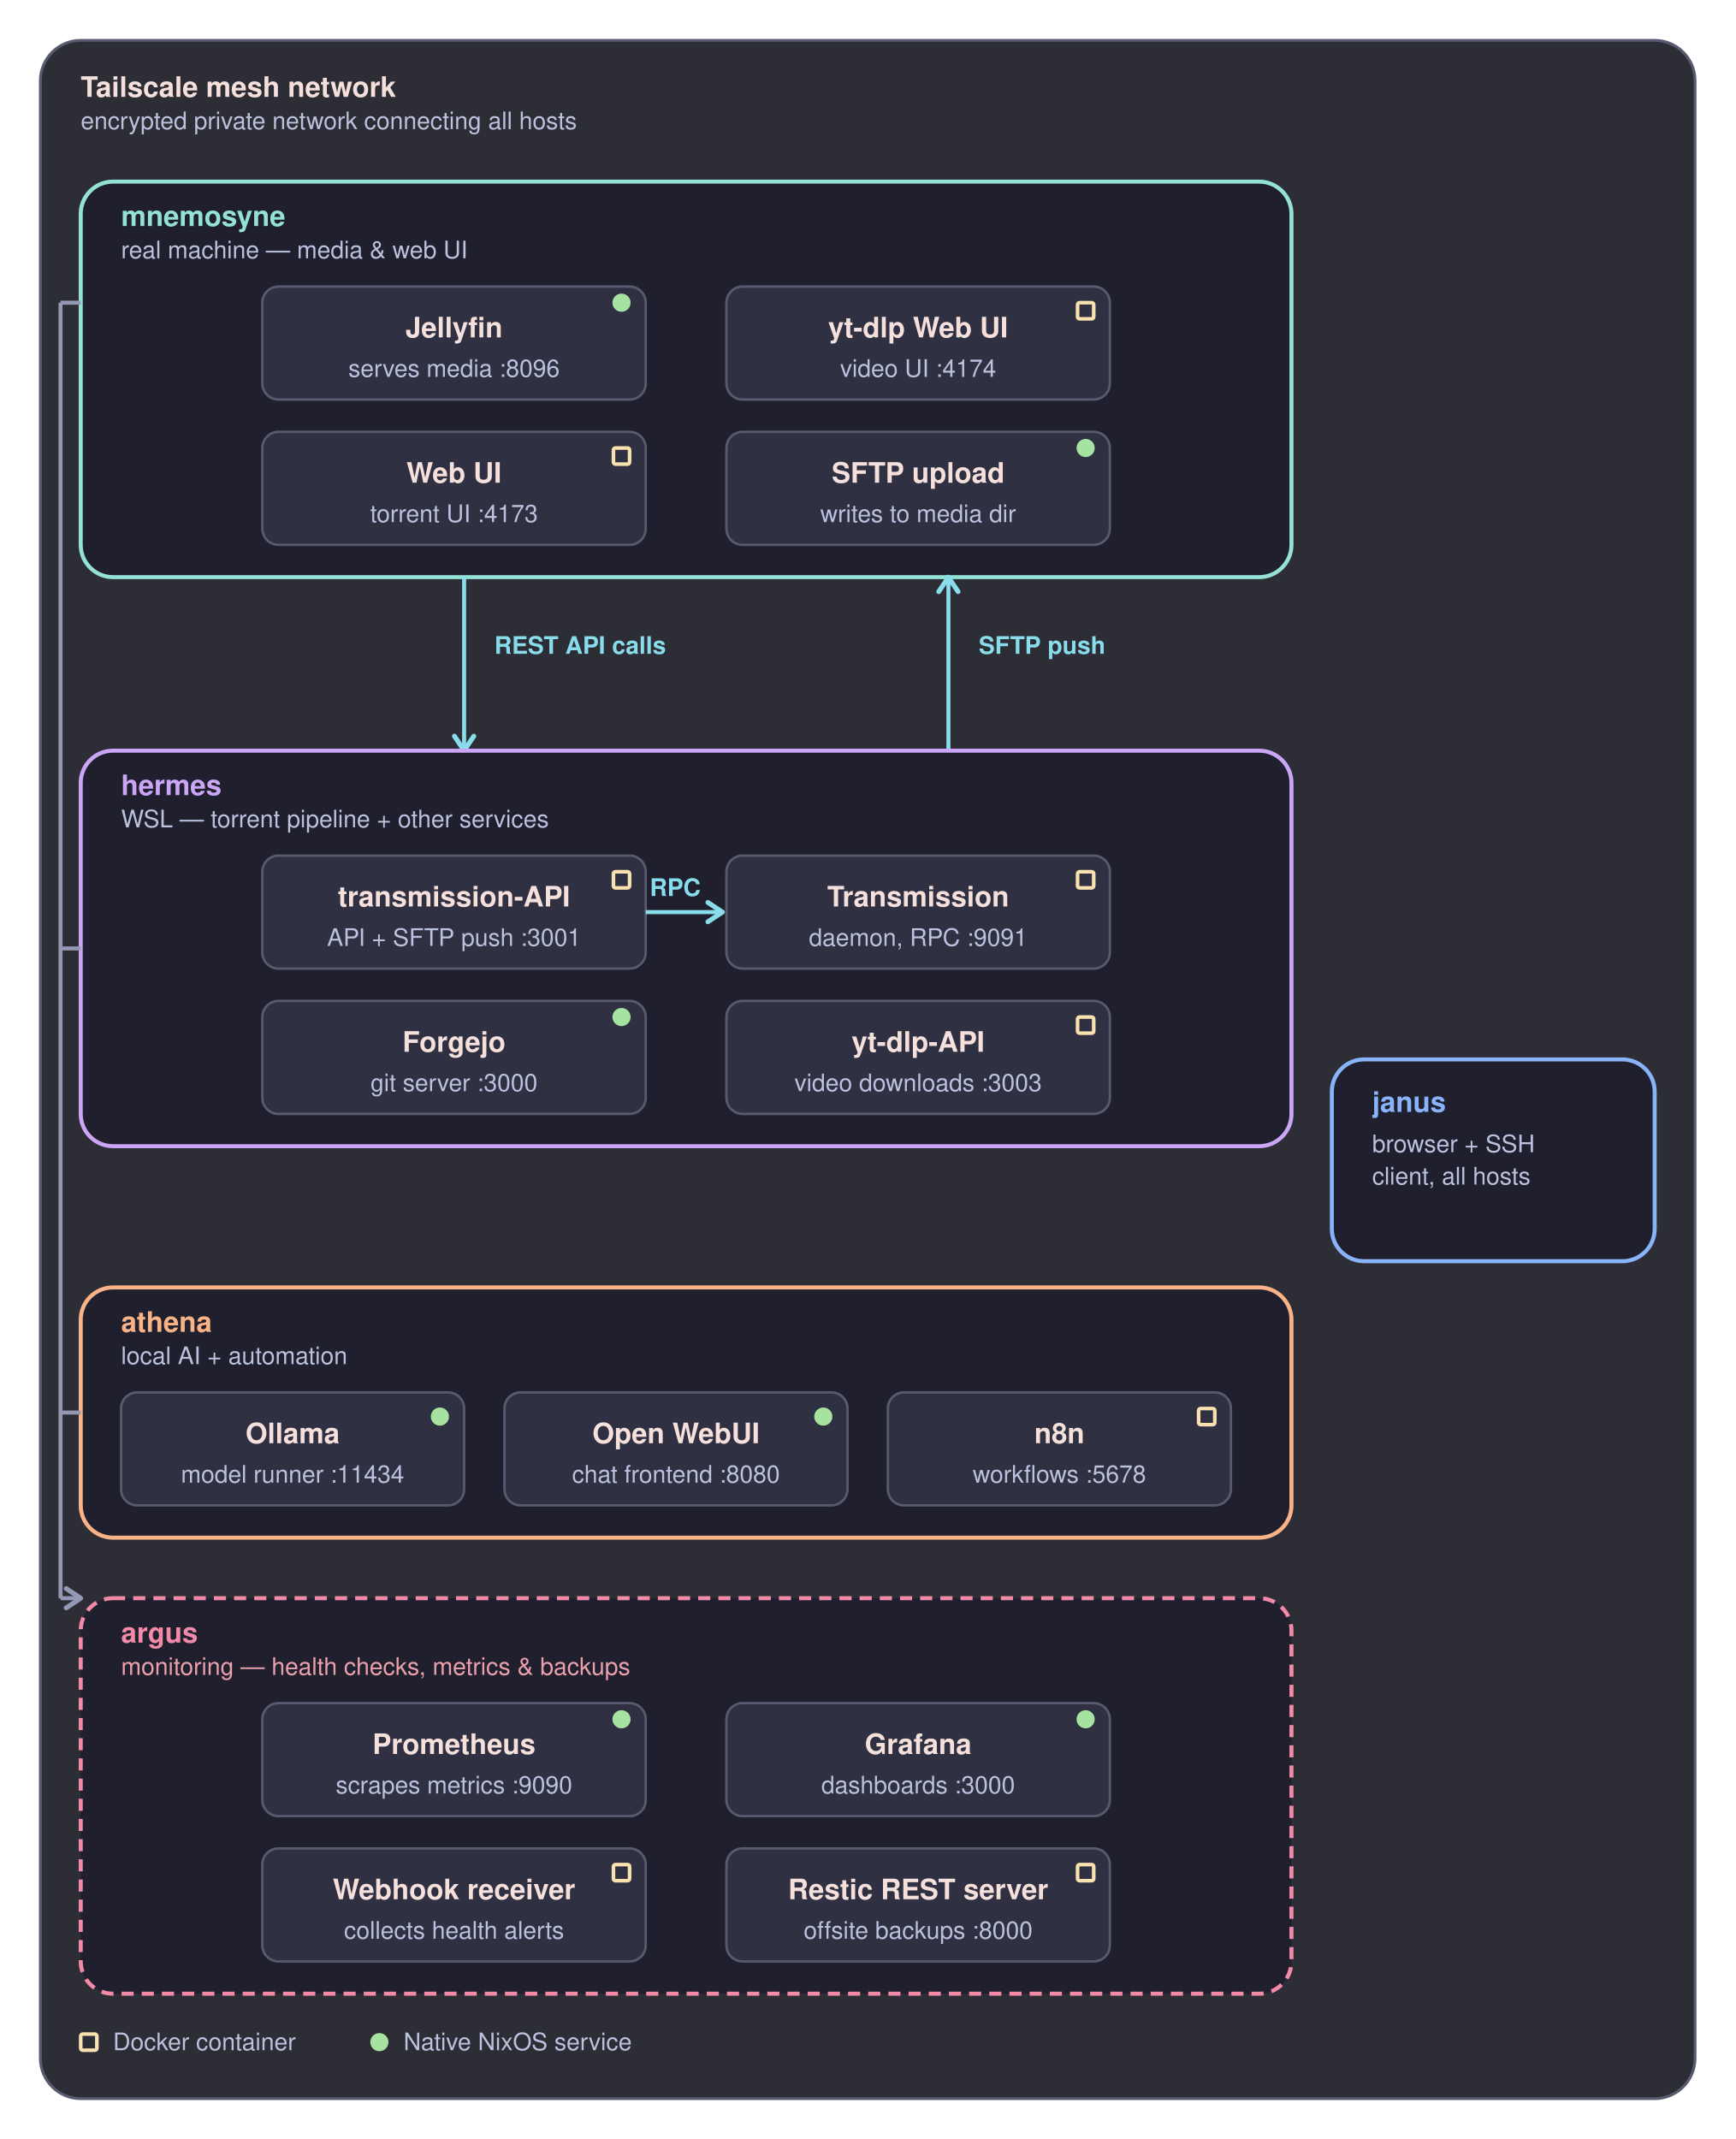
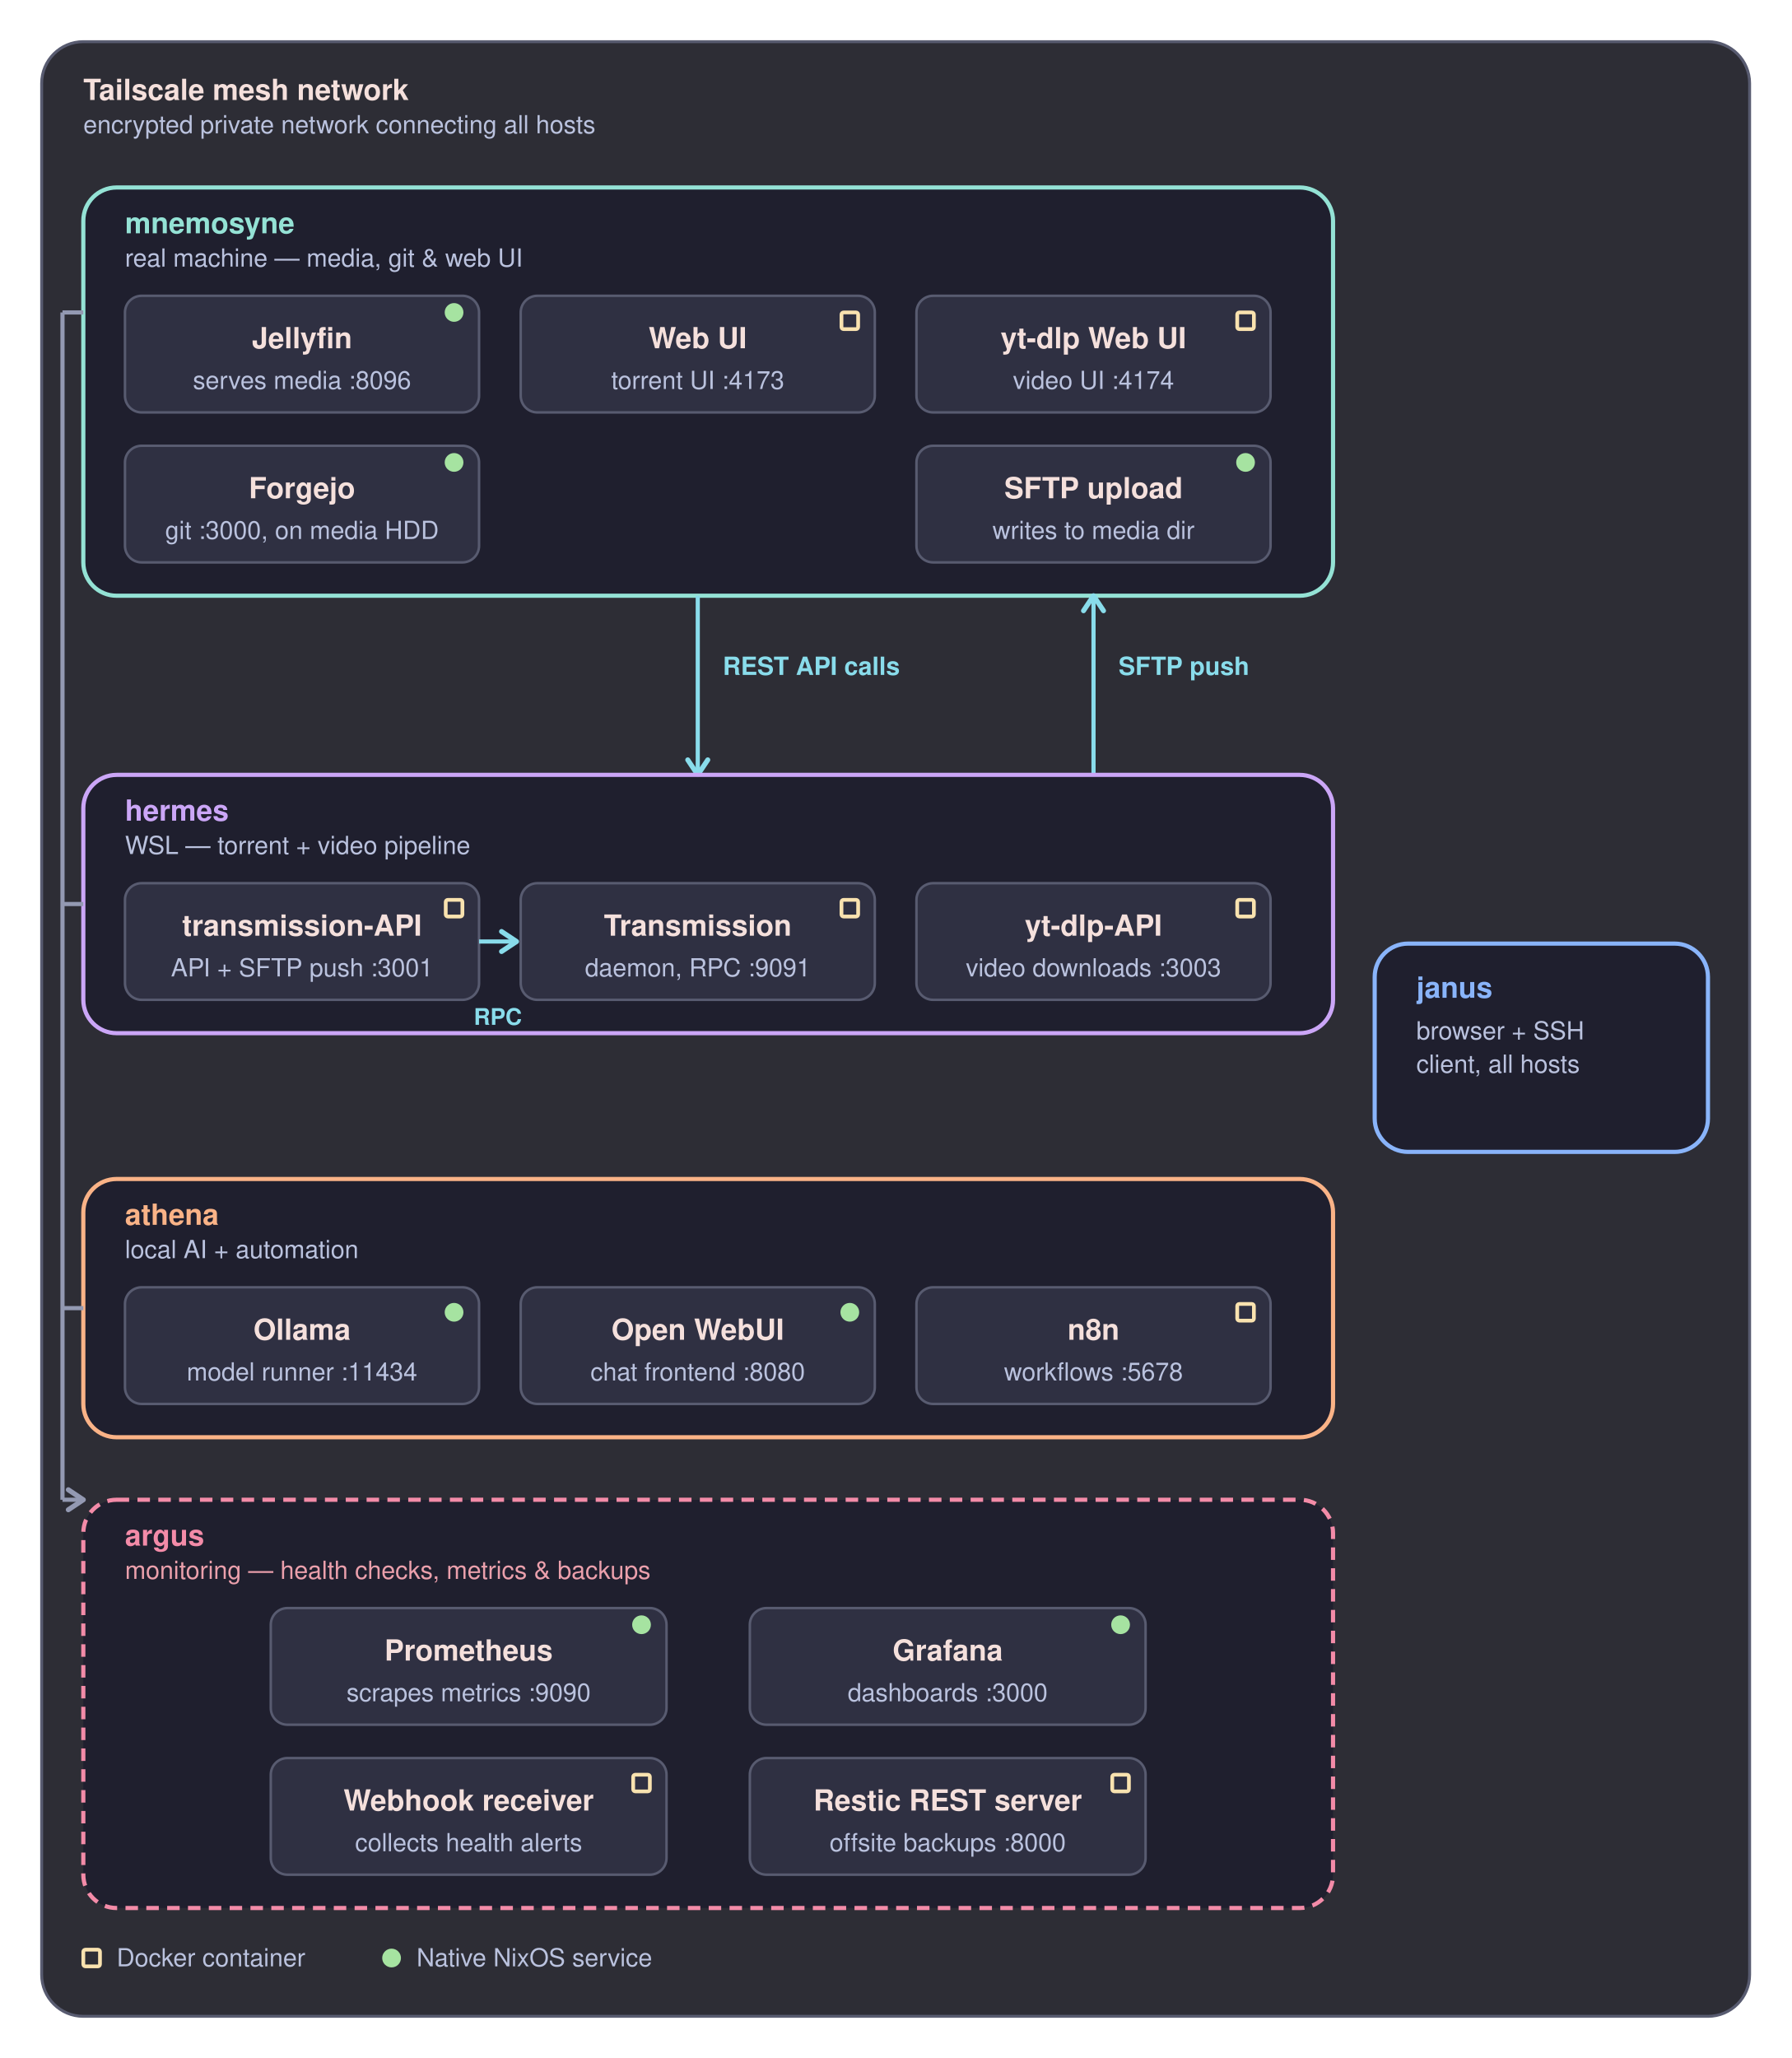
- <svg xmlns="http://www.w3.org/2000/svg" width="860" height="1060" viewBox="0 0 860 1060" font-family="-apple-system, BlinkMacSystemFont, 'Segoe UI', Helvetica, Arial, sans-serif">
+ <svg xmlns="http://www.w3.org/2000/svg" width="860" height="988" viewBox="0 0 860 988" font-family="-apple-system, BlinkMacSystemFont, 'Segoe UI', Helvetica, Arial, sans-serif">
  <defs>
    <marker id="arrow" viewBox="0 0 10 10" refX="8" refY="5" markerWidth="6" markerHeight="6" orient="auto-start-reverse">
      <path d="M2 1L8 5L2 9" fill="none" stroke="#89dceb" stroke-width="2" stroke-linecap="round" stroke-linejoin="round" />
    </marker>
    <marker id="arrow-gray" viewBox="0 0 10 10" refX="8" refY="5" markerWidth="6" markerHeight="6" orient="auto-start-reverse">
      <path d="M2 1L8 5L2 9" fill="none" stroke="#9399b2" stroke-width="2" stroke-linecap="round" stroke-linejoin="round" />
    </marker>
  </defs>
-   <rect x="20" y="20" width="820" height="1020" rx="20" fill="#11111b" fill-opacity="0.88" stroke="#585b70" stroke-width="1.4" />
+   <rect x="20" y="20" width="820" height="948" rx="20" fill="#11111b" fill-opacity="0.88" stroke="#585b70" stroke-width="1.4" />
  <text x="40" y="48" font-size="14" font-weight="700" fill="#f5e0dc">Tailscale mesh network</text>
  <text x="40" y="64" font-size="12" fill="#bac2de">encrypted private network connecting all hosts</text>
  <rect x="40" y="90" width="600" height="196" rx="16" fill="#1e1e2e" fill-opacity="0.92" stroke="#94e2d5" stroke-width="2" />
  <text x="60" y="112" font-size="14" font-weight="700" fill="#94e2d5">mnemosyne</text>
-   <text x="60" y="128" font-size="12" fill="#bac2de">real machine — media &amp; web UI</text>
-   <rect x="130" y="142" width="190" height="56" rx="8" fill="#313244" fill-opacity="0.95" stroke="#585b70" stroke-width="1.2" />
-   <circle cx="308" cy="150" r="4.5" fill="#a6e3a1" />
-   <text x="225" y="164" text-anchor="middle" dominant-baseline="central" font-size="14" font-weight="700" fill="#f5e0dc">Jellyfin</text>
-   <text x="225" y="184" text-anchor="middle" dominant-baseline="central" font-size="12" fill="#bac2de">serves media :8096</text>
-   <rect x="360" y="142" width="190" height="56" rx="8" fill="#313244" fill-opacity="0.95" stroke="#585b70" stroke-width="1.2" />
-   <rect x="534" y="150" width="8" height="8" rx="1" fill="none" stroke="#f9e2af" stroke-width="1.8" />
-   <text x="455" y="164" text-anchor="middle" dominant-baseline="central" font-size="14" font-weight="700" fill="#f5e0dc">yt-dlp Web UI</text>
-   <text x="455" y="184" text-anchor="middle" dominant-baseline="central" font-size="12" fill="#bac2de">video UI :4174</text>
-   <rect x="130" y="214" width="190" height="56" rx="8" fill="#313244" fill-opacity="0.95" stroke="#585b70" stroke-width="1.2" />
-   <rect x="304" y="222" width="8" height="8" rx="1" fill="none" stroke="#f9e2af" stroke-width="1.8" />
-   <text x="225" y="236" text-anchor="middle" dominant-baseline="central" font-size="14" font-weight="700" fill="#f5e0dc">Web UI</text>
-   <text x="225" y="256" text-anchor="middle" dominant-baseline="central" font-size="12" fill="#bac2de">torrent UI :4173</text>
-   <rect x="360" y="214" width="190" height="56" rx="8" fill="#313244" fill-opacity="0.95" stroke="#585b70" stroke-width="1.2" />
-   <circle cx="538" cy="222" r="4.5" fill="#a6e3a1" />
-   <text x="455" y="236" text-anchor="middle" dominant-baseline="central" font-size="14" font-weight="700" fill="#f5e0dc">SFTP upload</text>
-   <text x="455" y="256" text-anchor="middle" dominant-baseline="central" font-size="12" fill="#bac2de">writes to media dir</text>
-   <line x1="230" y1="286" x2="230" y2="372" stroke="#89dceb" stroke-width="2" marker-end="url(#arrow)" />
-   <text x="245" y="324" font-size="12" font-weight="600" fill="#89dceb">REST API calls</text>
-   <line x1="470" y1="372" x2="470" y2="286" stroke="#89dceb" stroke-width="2" marker-end="url(#arrow)" />
-   <text x="485" y="324" font-size="12" font-weight="600" fill="#89dceb">SFTP push</text>
-   <rect x="40" y="372" width="600" height="196" rx="16" fill="#1e1e2e" fill-opacity="0.92" stroke="#cba6f7" stroke-width="2" />
+   <text x="60" y="128" font-size="12" fill="#bac2de">real machine — media, git &amp; web UI</text>
+   <rect x="60" y="142" width="170" height="56" rx="8" fill="#313244" fill-opacity="0.95" stroke="#585b70" stroke-width="1.2" />
+   <circle cx="218" cy="150" r="4.5" fill="#a6e3a1" />
+   <text x="145" y="164" text-anchor="middle" dominant-baseline="central" font-size="14" font-weight="700" fill="#f5e0dc">Jellyfin</text>
+   <text x="145" y="184" text-anchor="middle" dominant-baseline="central" font-size="12" fill="#bac2de">serves media :8096</text>
+   <rect x="250" y="142" width="170" height="56" rx="8" fill="#313244" fill-opacity="0.95" stroke="#585b70" stroke-width="1.2" />
+   <rect x="404" y="150" width="8" height="8" rx="1" fill="none" stroke="#f9e2af" stroke-width="1.8" />
+   <text x="335" y="164" text-anchor="middle" dominant-baseline="central" font-size="14" font-weight="700" fill="#f5e0dc">Web UI</text>
+   <text x="335" y="184" text-anchor="middle" dominant-baseline="central" font-size="12" fill="#bac2de">torrent UI :4173</text>
+   <rect x="440" y="142" width="170" height="56" rx="8" fill="#313244" fill-opacity="0.95" stroke="#585b70" stroke-width="1.2" />
+   <rect x="594" y="150" width="8" height="8" rx="1" fill="none" stroke="#f9e2af" stroke-width="1.8" />
+   <text x="525" y="164" text-anchor="middle" dominant-baseline="central" font-size="14" font-weight="700" fill="#f5e0dc">yt-dlp Web UI</text>
+   <text x="525" y="184" text-anchor="middle" dominant-baseline="central" font-size="12" fill="#bac2de">video UI :4174</text>
+   <rect x="60" y="214" width="170" height="56" rx="8" fill="#313244" fill-opacity="0.95" stroke="#585b70" stroke-width="1.2" />
+   <circle cx="218" cy="222" r="4.5" fill="#a6e3a1" />
+   <text x="145" y="236" text-anchor="middle" dominant-baseline="central" font-size="14" font-weight="700" fill="#f5e0dc">Forgejo</text>
+   <text x="145" y="256" text-anchor="middle" dominant-baseline="central" font-size="12" fill="#bac2de">git :3000, on media HDD</text>
+   <rect x="440" y="214" width="170" height="56" rx="8" fill="#313244" fill-opacity="0.95" stroke="#585b70" stroke-width="1.2" />
+   <circle cx="598" cy="222" r="4.5" fill="#a6e3a1" />
+   <text x="525" y="236" text-anchor="middle" dominant-baseline="central" font-size="14" font-weight="700" fill="#f5e0dc">SFTP upload</text>
+   <text x="525" y="256" text-anchor="middle" dominant-baseline="central" font-size="12" fill="#bac2de">writes to media dir</text>
+   <line x1="335" y1="286" x2="335" y2="372" stroke="#89dceb" stroke-width="2" marker-end="url(#arrow)" />
+   <text x="347" y="324" font-size="12" font-weight="600" fill="#89dceb">REST API calls</text>
+   <line x1="525" y1="372" x2="525" y2="286" stroke="#89dceb" stroke-width="2" marker-end="url(#arrow)" />
+   <text x="537" y="324" font-size="12" font-weight="600" fill="#89dceb">SFTP push</text>
+   <rect x="40" y="372" width="600" height="124" rx="16" fill="#1e1e2e" fill-opacity="0.92" stroke="#cba6f7" stroke-width="2" />
  <text x="60" y="394" font-size="14" font-weight="700" fill="#cba6f7">hermes</text>
-   <text x="60" y="410" font-size="12" fill="#bac2de">WSL — torrent pipeline + other services</text>
-   <rect x="130" y="424" width="190" height="56" rx="8" fill="#313244" fill-opacity="0.95" stroke="#585b70" stroke-width="1.2" />
-   <rect x="304" y="432" width="8" height="8" rx="1" fill="none" stroke="#f9e2af" stroke-width="1.8" />
-   <text x="225" y="446" text-anchor="middle" dominant-baseline="central" font-size="14" font-weight="700" fill="#f5e0dc">transmission-API</text>
-   <text x="225" y="466" text-anchor="middle" dominant-baseline="central" font-size="12" fill="#bac2de">API + SFTP push :3001</text>
-   <rect x="360" y="424" width="190" height="56" rx="8" fill="#313244" fill-opacity="0.95" stroke="#585b70" stroke-width="1.2" />
-   <rect x="534" y="432" width="8" height="8" rx="1" fill="none" stroke="#f9e2af" stroke-width="1.8" />
-   <text x="455" y="446" text-anchor="middle" dominant-baseline="central" font-size="14" font-weight="700" fill="#f5e0dc">Transmission</text>
-   <text x="455" y="466" text-anchor="middle" dominant-baseline="central" font-size="12" fill="#bac2de">daemon, RPC :9091</text>
-   <line x1="320" y1="452" x2="358" y2="452" stroke="#89dceb" stroke-width="2" marker-end="url(#arrow)" />
-   <text x="322" y="444" font-size="12" font-weight="600" fill="#89dceb">RPC</text>
-   <rect x="130" y="496" width="190" height="56" rx="8" fill="#313244" fill-opacity="0.95" stroke="#585b70" stroke-width="1.2" />
-   <circle cx="308" cy="504" r="4.5" fill="#a6e3a1" />
-   <text x="225" y="518" text-anchor="middle" dominant-baseline="central" font-size="14" font-weight="700" fill="#f5e0dc">Forgejo</text>
-   <text x="225" y="538" text-anchor="middle" dominant-baseline="central" font-size="12" fill="#bac2de">git server :3000</text>
-   <rect x="360" y="496" width="190" height="56" rx="8" fill="#313244" fill-opacity="0.95" stroke="#585b70" stroke-width="1.2" />
-   <rect x="534" y="504" width="8" height="8" rx="1" fill="none" stroke="#f9e2af" stroke-width="1.8" />
-   <text x="455" y="518" text-anchor="middle" dominant-baseline="central" font-size="14" font-weight="700" fill="#f5e0dc">yt-dlp-API</text>
-   <text x="455" y="538" text-anchor="middle" dominant-baseline="central" font-size="12" fill="#bac2de">video downloads :3003</text>
-   <rect x="40" y="638" width="600" height="124" rx="16" fill="#1e1e2e" fill-opacity="0.92" stroke="#fab387" stroke-width="2" />
-   <text x="60" y="660" font-size="14" font-weight="700" fill="#fab387">athena</text>
-   <text x="60" y="676" font-size="12" fill="#bac2de">local AI + automation</text>
-   <rect x="60" y="690" width="170" height="56" rx="8" fill="#313244" fill-opacity="0.95" stroke="#585b70" stroke-width="1.2" />
-   <circle cx="218" cy="702" r="4.5" fill="#a6e3a1" />
-   <text x="145" y="712" text-anchor="middle" dominant-baseline="central" font-size="14" font-weight="700" fill="#f5e0dc">Ollama</text>
-   <text x="145" y="732" text-anchor="middle" dominant-baseline="central" font-size="12" fill="#bac2de">model runner :11434</text>
-   <rect x="250" y="690" width="170" height="56" rx="8" fill="#313244" fill-opacity="0.95" stroke="#585b70" stroke-width="1.2" />
-   <circle cx="408" cy="702" r="4.5" fill="#a6e3a1" />
-   <text x="335" y="712" text-anchor="middle" dominant-baseline="central" font-size="14" font-weight="700" fill="#f5e0dc">Open WebUI</text>
-   <text x="335" y="732" text-anchor="middle" dominant-baseline="central" font-size="12" fill="#bac2de">chat frontend :8080</text>
-   <rect x="440" y="690" width="170" height="56" rx="8" fill="#313244" fill-opacity="0.95" stroke="#585b70" stroke-width="1.2" />
-   <rect x="594" y="698" width="8" height="8" rx="1" fill="none" stroke="#f9e2af" stroke-width="1.8" />
-   <text x="525" y="712" text-anchor="middle" dominant-baseline="central" font-size="14" font-weight="700" fill="#f5e0dc">n8n</text>
-   <text x="525" y="732" text-anchor="middle" dominant-baseline="central" font-size="12" fill="#bac2de">workflows :5678</text>
+   <text x="60" y="410" font-size="12" fill="#bac2de">WSL — torrent + video pipeline</text>
+   <rect x="60" y="424" width="170" height="56" rx="8" fill="#313244" fill-opacity="0.95" stroke="#585b70" stroke-width="1.2" />
+   <rect x="214" y="432" width="8" height="8" rx="1" fill="none" stroke="#f9e2af" stroke-width="1.8" />
+   <text x="145" y="446" text-anchor="middle" dominant-baseline="central" font-size="14" font-weight="700" fill="#f5e0dc">transmission-API</text>
+   <text x="145" y="466" text-anchor="middle" dominant-baseline="central" font-size="12" fill="#bac2de">API + SFTP push :3001</text>
+   <rect x="250" y="424" width="170" height="56" rx="8" fill="#313244" fill-opacity="0.95" stroke="#585b70" stroke-width="1.2" />
+   <rect x="404" y="432" width="8" height="8" rx="1" fill="none" stroke="#f9e2af" stroke-width="1.8" />
+   <text x="335" y="446" text-anchor="middle" dominant-baseline="central" font-size="14" font-weight="700" fill="#f5e0dc">Transmission</text>
+   <text x="335" y="466" text-anchor="middle" dominant-baseline="central" font-size="12" fill="#bac2de">daemon, RPC :9091</text>
+   <line x1="230" y1="452" x2="248" y2="452" stroke="#89dceb" stroke-width="2" marker-end="url(#arrow)" />
+   <text x="239" y="492" text-anchor="middle" font-size="11" font-weight="600" fill="#89dceb">RPC</text>
+   <rect x="440" y="424" width="170" height="56" rx="8" fill="#313244" fill-opacity="0.95" stroke="#585b70" stroke-width="1.2" />
+   <rect x="594" y="432" width="8" height="8" rx="1" fill="none" stroke="#f9e2af" stroke-width="1.8" />
+   <text x="525" y="446" text-anchor="middle" dominant-baseline="central" font-size="14" font-weight="700" fill="#f5e0dc">yt-dlp-API</text>
+   <text x="525" y="466" text-anchor="middle" dominant-baseline="central" font-size="12" fill="#bac2de">video downloads :3003</text>
+   <rect x="40" y="566" width="600" height="124" rx="16" fill="#1e1e2e" fill-opacity="0.92" stroke="#fab387" stroke-width="2" />
+   <text x="60" y="588" font-size="14" font-weight="700" fill="#fab387">athena</text>
+   <text x="60" y="604" font-size="12" fill="#bac2de">local AI + automation</text>
+   <rect x="60" y="618" width="170" height="56" rx="8" fill="#313244" fill-opacity="0.95" stroke="#585b70" stroke-width="1.2" />
+   <circle cx="218" cy="630" r="4.5" fill="#a6e3a1" />
+   <text x="145" y="640" text-anchor="middle" dominant-baseline="central" font-size="14" font-weight="700" fill="#f5e0dc">Ollama</text>
+   <text x="145" y="660" text-anchor="middle" dominant-baseline="central" font-size="12" fill="#bac2de">model runner :11434</text>
+   <rect x="250" y="618" width="170" height="56" rx="8" fill="#313244" fill-opacity="0.95" stroke="#585b70" stroke-width="1.2" />
+   <circle cx="408" cy="630" r="4.5" fill="#a6e3a1" />
+   <text x="335" y="640" text-anchor="middle" dominant-baseline="central" font-size="14" font-weight="700" fill="#f5e0dc">Open WebUI</text>
+   <text x="335" y="660" text-anchor="middle" dominant-baseline="central" font-size="12" fill="#bac2de">chat frontend :8080</text>
+   <rect x="440" y="618" width="170" height="56" rx="8" fill="#313244" fill-opacity="0.95" stroke="#585b70" stroke-width="1.2" />
+   <rect x="594" y="626" width="8" height="8" rx="1" fill="none" stroke="#f9e2af" stroke-width="1.8" />
+   <text x="525" y="640" text-anchor="middle" dominant-baseline="central" font-size="14" font-weight="700" fill="#f5e0dc">n8n</text>
+   <text x="525" y="660" text-anchor="middle" dominant-baseline="central" font-size="12" fill="#bac2de">workflows :5678</text>
  <line x1="40" y1="150" x2="30" y2="150" stroke="#9399b2" stroke-width="2" />
-   <line x1="40" y1="470" x2="30" y2="470" stroke="#9399b2" stroke-width="2" />
-   <line x1="40" y1="700" x2="30" y2="700" stroke="#9399b2" stroke-width="2" />
-   <line x1="30" y1="150" x2="30" y2="792" stroke="#9399b2" stroke-width="2" />
-   <line x1="30" y1="792" x2="40" y2="792" stroke="#9399b2" stroke-width="2" marker-end="url(#arrow-gray)" />
-   <rect x="40" y="792" width="600" height="196" rx="16" fill="#1e1e2e" fill-opacity="0.92" stroke="#f38ba8" stroke-width="2" stroke-dasharray="6 4" />
-   <text x="60" y="814" font-size="14" font-weight="700" fill="#f38ba8">argus</text>
-   <text x="60" y="830" font-size="12" fill="#eba0ac">monitoring — health checks, metrics &amp; backups</text>
+   <line x1="40" y1="434" x2="30" y2="434" stroke="#9399b2" stroke-width="2" />
+   <line x1="40" y1="628" x2="30" y2="628" stroke="#9399b2" stroke-width="2" />
+   <line x1="30" y1="150" x2="30" y2="720" stroke="#9399b2" stroke-width="2" />
+   <line x1="30" y1="720" x2="40" y2="720" stroke="#9399b2" stroke-width="2" marker-end="url(#arrow-gray)" />
+   <rect x="40" y="720" width="600" height="196" rx="16" fill="#1e1e2e" fill-opacity="0.92" stroke="#f38ba8" stroke-width="2" stroke-dasharray="6 4" />
+   <text x="60" y="742" font-size="14" font-weight="700" fill="#f38ba8">argus</text>
+   <text x="60" y="758" font-size="12" fill="#eba0ac">monitoring — health checks, metrics &amp; backups</text>
+   <rect x="130" y="772" width="190" height="56" rx="8" fill="#313244" fill-opacity="0.95" stroke="#585b70" stroke-width="1.2" />
+   <circle cx="308" cy="780" r="4.5" fill="#a6e3a1" />
+   <text x="225" y="794" text-anchor="middle" dominant-baseline="central" font-size="14" font-weight="700" fill="#f5e0dc">Prometheus</text>
+   <text x="225" y="814" text-anchor="middle" dominant-baseline="central" font-size="12" fill="#bac2de">scrapes metrics :9090</text>
+   <rect x="360" y="772" width="190" height="56" rx="8" fill="#313244" fill-opacity="0.95" stroke="#585b70" stroke-width="1.2" />
+   <circle cx="538" cy="780" r="4.5" fill="#a6e3a1" />
+   <text x="455" y="794" text-anchor="middle" dominant-baseline="central" font-size="14" font-weight="700" fill="#f5e0dc">Grafana</text>
+   <text x="455" y="814" text-anchor="middle" dominant-baseline="central" font-size="12" fill="#bac2de">dashboards :3000</text>
  <rect x="130" y="844" width="190" height="56" rx="8" fill="#313244" fill-opacity="0.95" stroke="#585b70" stroke-width="1.2" />
-   <circle cx="308" cy="852" r="4.5" fill="#a6e3a1" />
-   <text x="225" y="866" text-anchor="middle" dominant-baseline="central" font-size="14" font-weight="700" fill="#f5e0dc">Prometheus</text>
-   <text x="225" y="886" text-anchor="middle" dominant-baseline="central" font-size="12" fill="#bac2de">scrapes metrics :9090</text>
+   <rect x="304" y="852" width="8" height="8" rx="1" fill="none" stroke="#f9e2af" stroke-width="1.8" />
+   <text x="225" y="866" text-anchor="middle" dominant-baseline="central" font-size="14" font-weight="700" fill="#f5e0dc">Webhook receiver</text>
+   <text x="225" y="886" text-anchor="middle" dominant-baseline="central" font-size="12" fill="#bac2de">collects health alerts</text>
  <rect x="360" y="844" width="190" height="56" rx="8" fill="#313244" fill-opacity="0.95" stroke="#585b70" stroke-width="1.2" />
-   <circle cx="538" cy="852" r="4.5" fill="#a6e3a1" />
-   <text x="455" y="866" text-anchor="middle" dominant-baseline="central" font-size="14" font-weight="700" fill="#f5e0dc">Grafana</text>
-   <text x="455" y="886" text-anchor="middle" dominant-baseline="central" font-size="12" fill="#bac2de">dashboards :3000</text>
-   <rect x="130" y="916" width="190" height="56" rx="8" fill="#313244" fill-opacity="0.95" stroke="#585b70" stroke-width="1.2" />
-   <rect x="304" y="924" width="8" height="8" rx="1" fill="none" stroke="#f9e2af" stroke-width="1.8" />
-   <text x="225" y="938" text-anchor="middle" dominant-baseline="central" font-size="14" font-weight="700" fill="#f5e0dc">Webhook receiver</text>
-   <text x="225" y="958" text-anchor="middle" dominant-baseline="central" font-size="12" fill="#bac2de">collects health alerts</text>
-   <rect x="360" y="916" width="190" height="56" rx="8" fill="#313244" fill-opacity="0.95" stroke="#585b70" stroke-width="1.2" />
-   <rect x="534" y="924" width="8" height="8" rx="1" fill="none" stroke="#f9e2af" stroke-width="1.8" />
-   <text x="455" y="938" text-anchor="middle" dominant-baseline="central" font-size="14" font-weight="700" fill="#f5e0dc">Restic REST server</text>
-   <text x="455" y="958" text-anchor="middle" dominant-baseline="central" font-size="12" fill="#bac2de">offsite backups :8000</text>
-   <rect x="40" y="1008" width="8" height="8" rx="1" fill="none" stroke="#f9e2af" stroke-width="1.8" />
-   <text x="56" y="1016" font-size="12" fill="#bac2de">Docker container</text>
-   <circle cx="188" cy="1012" r="4.5" fill="#a6e3a1" />
-   <text x="200" y="1016" font-size="12" fill="#bac2de">Native NixOS service</text>
-   <rect x="660" y="525" width="160" height="100" rx="16" fill="#1e1e2e" fill-opacity="0.92" stroke="#89b4fa" stroke-width="2" />
-   <text x="680" y="551" font-size="14" font-weight="700" fill="#89b4fa">janus</text>
-   <text x="680" y="571" font-size="12" fill="#bac2de">browser + SSH</text>
-   <text x="680" y="587" font-size="12" fill="#bac2de">client, all hosts</text>
+   <rect x="534" y="852" width="8" height="8" rx="1" fill="none" stroke="#f9e2af" stroke-width="1.8" />
+   <text x="455" y="866" text-anchor="middle" dominant-baseline="central" font-size="14" font-weight="700" fill="#f5e0dc">Restic REST server</text>
+   <text x="455" y="886" text-anchor="middle" dominant-baseline="central" font-size="12" fill="#bac2de">offsite backups :8000</text>
+   <rect x="40" y="936" width="8" height="8" rx="1" fill="none" stroke="#f9e2af" stroke-width="1.8" />
+   <text x="56" y="944" font-size="12" fill="#bac2de">Docker container</text>
+   <circle cx="188" cy="940" r="4.5" fill="#a6e3a1" />
+   <text x="200" y="944" font-size="12" fill="#bac2de">Native NixOS service</text>
+   <rect x="660" y="453" width="160" height="100" rx="16" fill="#1e1e2e" fill-opacity="0.92" stroke="#89b4fa" stroke-width="2" />
+   <text x="680" y="479" font-size="14" font-weight="700" fill="#89b4fa">janus</text>
+   <text x="680" y="499" font-size="12" fill="#bac2de">browser + SSH</text>
+   <text x="680" y="515" font-size="12" fill="#bac2de">client, all hosts</text>
</svg>
